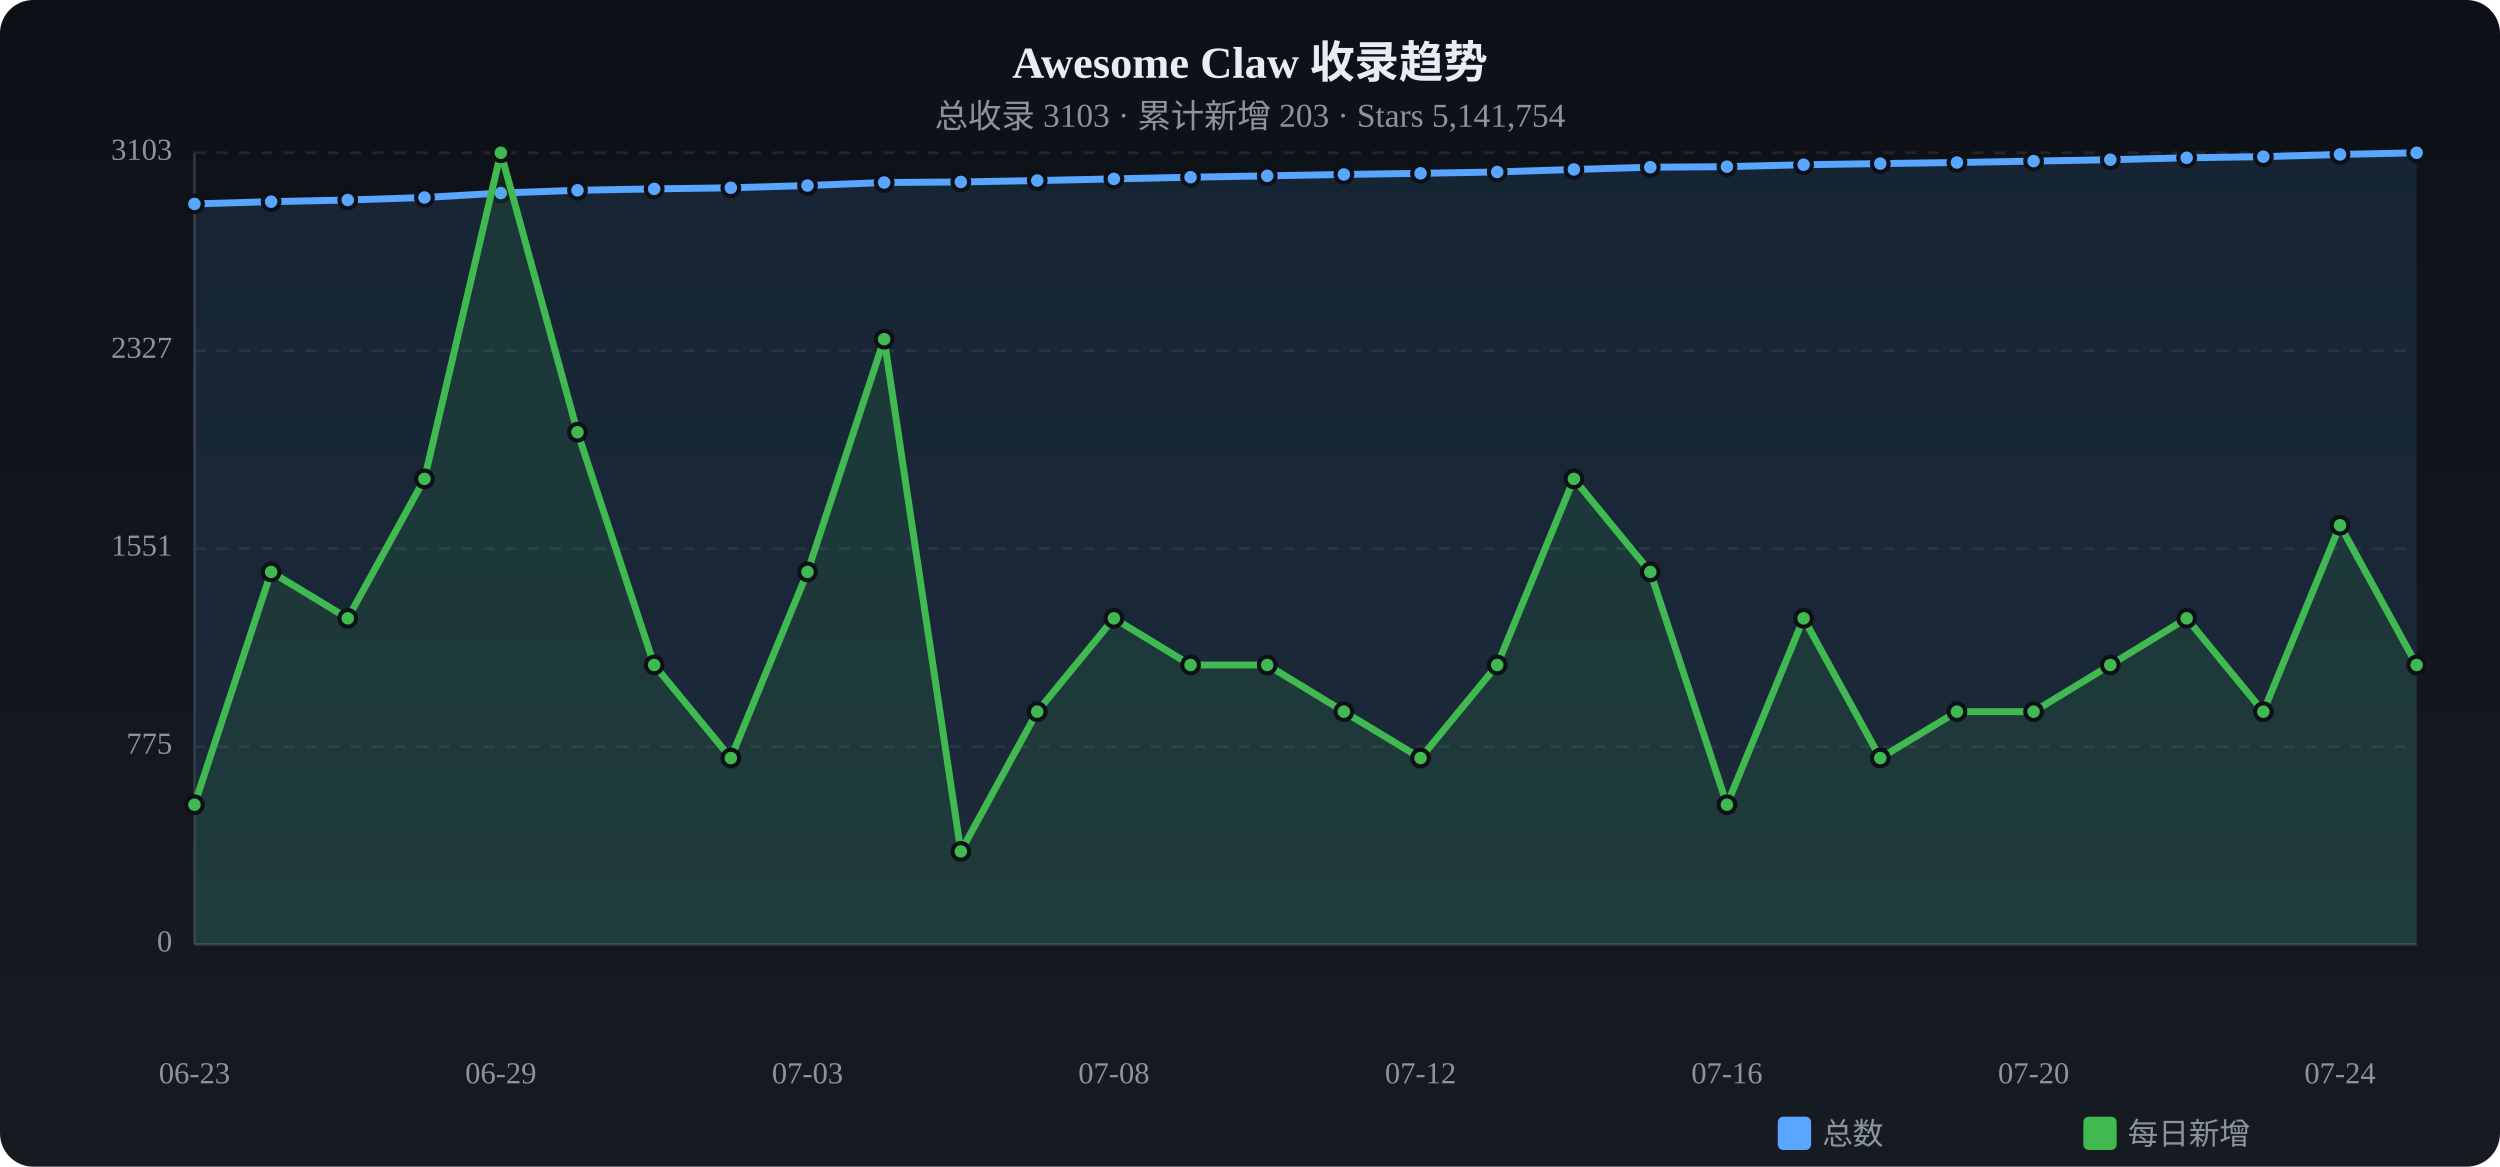
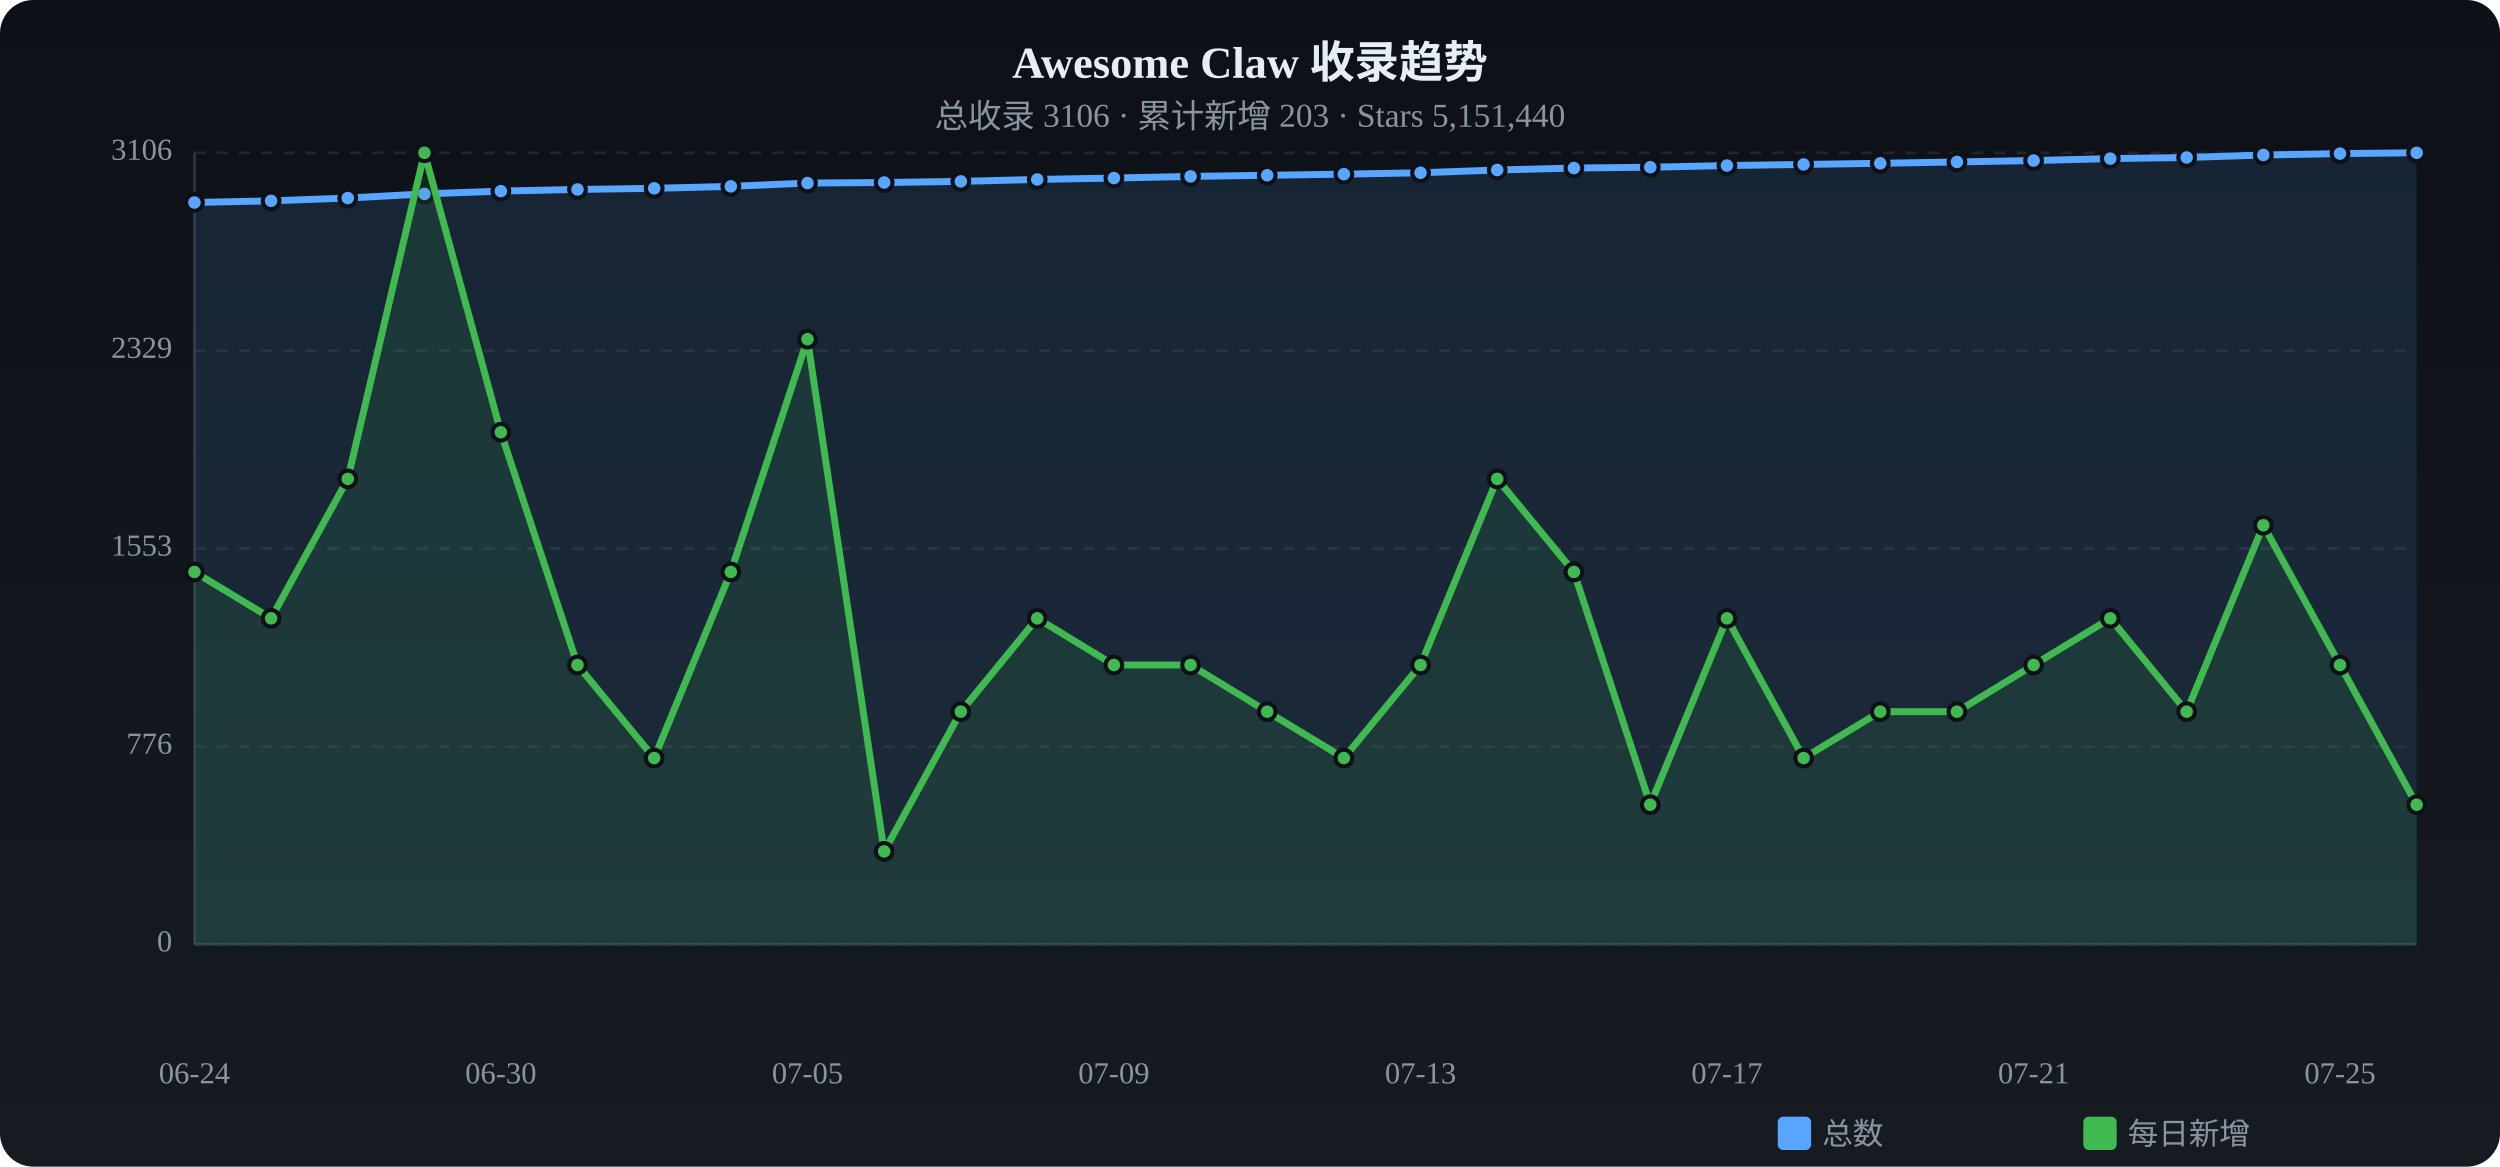
<svg xmlns="http://www.w3.org/2000/svg" viewBox="0 0 900 420" width="900" height="420">
  <defs>
    <linearGradient id="tbg" x1="0%" y1="0%" x2="0%" y2="100%">
      <stop offset="0%" stop-color="#0d1117" />
      <stop offset="100%" stop-color="#161b22" />
    </linearGradient>
  </defs>
  <rect width="900" height="420" rx="12" fill="url(#tbg)" />
  <text x="450.0" y="28" text-anchor="middle" fill="#e6edf3" font-size="16" font-weight="bold">Awesome Claw 收录趋势</text>
-   <text x="450.0" y="46" text-anchor="middle" fill="#8b949e" font-size="12">总收录 3103 · 累计新增 203 · Stars 5,141,754</text>
+   <text x="450.0" y="46" text-anchor="middle" fill="#8b949e" font-size="12">总收录 3106 · 累计新增 203 · Stars 5,151,440</text>
  <text x="62" y="340.0" text-anchor="end" fill="#8b949e" font-size="11" dominant-baseline="middle">0</text>
  <line x1="70" y1="340.0" x2="870" y2="340.0" stroke="#21262d" stroke-dasharray="4 4" />
-   <text x="62" y="268.8" text-anchor="end" fill="#8b949e" font-size="11" dominant-baseline="middle">775</text>
+   <text x="62" y="268.8" text-anchor="end" fill="#8b949e" font-size="11" dominant-baseline="middle">776</text>
  <line x1="70" y1="268.8" x2="870" y2="268.8" stroke="#21262d" stroke-dasharray="4 4" />
-   <text x="62" y="197.5" text-anchor="end" fill="#8b949e" font-size="11" dominant-baseline="middle">1551</text>
+   <text x="62" y="197.5" text-anchor="end" fill="#8b949e" font-size="11" dominant-baseline="middle">1553</text>
  <line x1="70" y1="197.5" x2="870" y2="197.5" stroke="#21262d" stroke-dasharray="4 4" />
-   <text x="62" y="126.3" text-anchor="end" fill="#8b949e" font-size="11" dominant-baseline="middle">2327</text>
+   <text x="62" y="126.3" text-anchor="end" fill="#8b949e" font-size="11" dominant-baseline="middle">2329</text>
  <line x1="70" y1="126.3" x2="870" y2="126.3" stroke="#21262d" stroke-dasharray="4 4" />
-   <text x="62" y="55.0" text-anchor="end" fill="#8b949e" font-size="11" dominant-baseline="middle">3103</text>
+   <text x="62" y="55.0" text-anchor="end" fill="#8b949e" font-size="11" dominant-baseline="middle">3106</text>
  <line x1="70" y1="55.0" x2="870" y2="55.0" stroke="#21262d" stroke-dasharray="4 4" />
  <line x1="70" y1="55" x2="70" y2="340" stroke="#30363d" />
  <line x1="70" y1="340" x2="870" y2="340" stroke="#30363d" />
-   <path d="M70.0,73.4 L97.6,72.6 L125.2,72.0 L152.8,71.1 L180.3,69.5 L207.9,68.5 L235.5,68.0 L263.1,67.6 L290.7,66.8 L318.3,65.7 L345.9,65.5 L373.4,65.0 L401.0,64.4 L428.6,63.8 L456.2,63.3 L483.8,62.8 L511.4,62.4 L539.0,61.9 L566.6,61.0 L594.1,60.2 L621.7,60.0 L649.3,59.3 L676.9,58.9 L704.5,58.5 L732.1,58.0 L759.7,57.5 L787.2,56.8 L814.8,56.4 L842.4,55.6 L870.0,55.0 L870.0,340 L70.0,340 Z" fill="#58a6ff" opacity="0.12" />
-   <polyline points="70.0,73.4 97.6,72.6 125.2,72.0 152.8,71.1 180.3,69.5 207.9,68.5 235.5,68.0 263.1,67.6 290.7,66.8 318.3,65.7 345.9,65.5 373.4,65.0 401.0,64.4 428.6,63.8 456.2,63.3 483.8,62.8 511.4,62.4 539.0,61.9 566.6,61.0 594.1,60.2 621.7,60.0 649.3,59.3 676.9,58.9 704.5,58.5 732.1,58.0 759.7,57.5 787.2,56.8 814.8,56.4 842.4,55.6 870.0,55.0" fill="none" stroke="#58a6ff" stroke-width="2.5" stroke-linecap="round" stroke-linejoin="round" />
-   <circle cx="70.0" cy="73.4" r="3" fill="#58a6ff" stroke="#0d1117" stroke-width="1.5" />
-   <circle cx="97.6" cy="72.6" r="3" fill="#58a6ff" stroke="#0d1117" stroke-width="1.5" />
-   <circle cx="125.2" cy="72.0" r="3" fill="#58a6ff" stroke="#0d1117" stroke-width="1.5" />
-   <circle cx="152.8" cy="71.1" r="3" fill="#58a6ff" stroke="#0d1117" stroke-width="1.5" />
-   <circle cx="180.3" cy="69.5" r="3" fill="#58a6ff" stroke="#0d1117" stroke-width="1.5" />
-   <circle cx="207.9" cy="68.5" r="3" fill="#58a6ff" stroke="#0d1117" stroke-width="1.5" />
-   <circle cx="235.5" cy="68.0" r="3" fill="#58a6ff" stroke="#0d1117" stroke-width="1.5" />
-   <circle cx="263.1" cy="67.6" r="3" fill="#58a6ff" stroke="#0d1117" stroke-width="1.5" />
-   <circle cx="290.7" cy="66.8" r="3" fill="#58a6ff" stroke="#0d1117" stroke-width="1.5" />
+   <path d="M70.0,72.9 L97.6,72.3 L125.2,71.3 L152.8,69.8 L180.3,68.8 L207.9,68.2 L235.5,67.8 L263.1,67.1 L290.7,65.9 L318.3,65.7 L345.9,65.3 L373.4,64.6 L401.0,64.1 L428.6,63.5 L456.2,63.1 L483.8,62.7 L511.4,62.2 L539.0,61.2 L566.6,60.5 L594.1,60.2 L621.7,59.6 L649.3,59.2 L676.9,58.8 L704.5,58.3 L732.1,57.8 L759.7,57.1 L787.2,56.7 L814.8,55.8 L842.4,55.3 L870.0,55.0 L870.0,340 L70.0,340 Z" fill="#58a6ff" opacity="0.12" />
+   <polyline points="70.0,72.9 97.6,72.3 125.2,71.3 152.8,69.8 180.3,68.8 207.9,68.2 235.5,67.8 263.1,67.1 290.7,65.9 318.3,65.7 345.9,65.3 373.4,64.6 401.0,64.1 428.6,63.5 456.2,63.1 483.8,62.7 511.4,62.2 539.0,61.2 566.6,60.5 594.1,60.2 621.7,59.6 649.3,59.2 676.9,58.8 704.5,58.3 732.1,57.8 759.7,57.1 787.2,56.7 814.8,55.8 842.4,55.3 870.0,55.0" fill="none" stroke="#58a6ff" stroke-width="2.5" stroke-linecap="round" stroke-linejoin="round" />
+   <circle cx="70.0" cy="72.9" r="3" fill="#58a6ff" stroke="#0d1117" stroke-width="1.5" />
+   <circle cx="97.6" cy="72.3" r="3" fill="#58a6ff" stroke="#0d1117" stroke-width="1.5" />
+   <circle cx="125.2" cy="71.3" r="3" fill="#58a6ff" stroke="#0d1117" stroke-width="1.5" />
+   <circle cx="152.8" cy="69.8" r="3" fill="#58a6ff" stroke="#0d1117" stroke-width="1.5" />
+   <circle cx="180.3" cy="68.8" r="3" fill="#58a6ff" stroke="#0d1117" stroke-width="1.5" />
+   <circle cx="207.9" cy="68.2" r="3" fill="#58a6ff" stroke="#0d1117" stroke-width="1.5" />
+   <circle cx="235.5" cy="67.8" r="3" fill="#58a6ff" stroke="#0d1117" stroke-width="1.5" />
+   <circle cx="263.1" cy="67.1" r="3" fill="#58a6ff" stroke="#0d1117" stroke-width="1.5" />
+   <circle cx="290.7" cy="65.9" r="3" fill="#58a6ff" stroke="#0d1117" stroke-width="1.5" />
  <circle cx="318.3" cy="65.7" r="3" fill="#58a6ff" stroke="#0d1117" stroke-width="1.5" />
-   <circle cx="345.9" cy="65.5" r="3" fill="#58a6ff" stroke="#0d1117" stroke-width="1.5" />
-   <circle cx="373.4" cy="65.0" r="3" fill="#58a6ff" stroke="#0d1117" stroke-width="1.5" />
-   <circle cx="401.0" cy="64.4" r="3" fill="#58a6ff" stroke="#0d1117" stroke-width="1.5" />
-   <circle cx="428.6" cy="63.8" r="3" fill="#58a6ff" stroke="#0d1117" stroke-width="1.5" />
-   <circle cx="456.2" cy="63.3" r="3" fill="#58a6ff" stroke="#0d1117" stroke-width="1.5" />
-   <circle cx="483.8" cy="62.8" r="3" fill="#58a6ff" stroke="#0d1117" stroke-width="1.5" />
-   <circle cx="511.4" cy="62.4" r="3" fill="#58a6ff" stroke="#0d1117" stroke-width="1.5" />
-   <circle cx="539.0" cy="61.9" r="3" fill="#58a6ff" stroke="#0d1117" stroke-width="1.5" />
-   <circle cx="566.6" cy="61.0" r="3" fill="#58a6ff" stroke="#0d1117" stroke-width="1.5" />
+   <circle cx="345.9" cy="65.3" r="3" fill="#58a6ff" stroke="#0d1117" stroke-width="1.5" />
+   <circle cx="373.4" cy="64.6" r="3" fill="#58a6ff" stroke="#0d1117" stroke-width="1.5" />
+   <circle cx="401.0" cy="64.1" r="3" fill="#58a6ff" stroke="#0d1117" stroke-width="1.5" />
+   <circle cx="428.6" cy="63.5" r="3" fill="#58a6ff" stroke="#0d1117" stroke-width="1.5" />
+   <circle cx="456.2" cy="63.1" r="3" fill="#58a6ff" stroke="#0d1117" stroke-width="1.5" />
+   <circle cx="483.8" cy="62.7" r="3" fill="#58a6ff" stroke="#0d1117" stroke-width="1.5" />
+   <circle cx="511.4" cy="62.2" r="3" fill="#58a6ff" stroke="#0d1117" stroke-width="1.5" />
+   <circle cx="539.0" cy="61.2" r="3" fill="#58a6ff" stroke="#0d1117" stroke-width="1.5" />
+   <circle cx="566.6" cy="60.5" r="3" fill="#58a6ff" stroke="#0d1117" stroke-width="1.5" />
  <circle cx="594.1" cy="60.2" r="3" fill="#58a6ff" stroke="#0d1117" stroke-width="1.5" />
-   <circle cx="621.7" cy="60.0" r="3" fill="#58a6ff" stroke="#0d1117" stroke-width="1.5" />
-   <circle cx="649.3" cy="59.3" r="3" fill="#58a6ff" stroke="#0d1117" stroke-width="1.5" />
-   <circle cx="676.9" cy="58.9" r="3" fill="#58a6ff" stroke="#0d1117" stroke-width="1.5" />
-   <circle cx="704.5" cy="58.5" r="3" fill="#58a6ff" stroke="#0d1117" stroke-width="1.5" />
-   <circle cx="732.1" cy="58.0" r="3" fill="#58a6ff" stroke="#0d1117" stroke-width="1.5" />
-   <circle cx="759.7" cy="57.5" r="3" fill="#58a6ff" stroke="#0d1117" stroke-width="1.5" />
-   <circle cx="787.2" cy="56.8" r="3" fill="#58a6ff" stroke="#0d1117" stroke-width="1.5" />
-   <circle cx="814.8" cy="56.4" r="3" fill="#58a6ff" stroke="#0d1117" stroke-width="1.5" />
-   <circle cx="842.4" cy="55.6" r="3" fill="#58a6ff" stroke="#0d1117" stroke-width="1.5" />
+   <circle cx="621.7" cy="59.6" r="3" fill="#58a6ff" stroke="#0d1117" stroke-width="1.5" />
+   <circle cx="649.3" cy="59.2" r="3" fill="#58a6ff" stroke="#0d1117" stroke-width="1.5" />
+   <circle cx="676.9" cy="58.8" r="3" fill="#58a6ff" stroke="#0d1117" stroke-width="1.5" />
+   <circle cx="704.5" cy="58.3" r="3" fill="#58a6ff" stroke="#0d1117" stroke-width="1.5" />
+   <circle cx="732.1" cy="57.8" r="3" fill="#58a6ff" stroke="#0d1117" stroke-width="1.5" />
+   <circle cx="759.7" cy="57.1" r="3" fill="#58a6ff" stroke="#0d1117" stroke-width="1.5" />
+   <circle cx="787.2" cy="56.7" r="3" fill="#58a6ff" stroke="#0d1117" stroke-width="1.5" />
+   <circle cx="814.8" cy="55.8" r="3" fill="#58a6ff" stroke="#0d1117" stroke-width="1.5" />
+   <circle cx="842.4" cy="55.3" r="3" fill="#58a6ff" stroke="#0d1117" stroke-width="1.5" />
  <circle cx="870.0" cy="55.0" r="3" fill="#58a6ff" stroke="#0d1117" stroke-width="1.5" />
-   <path d="M70.0,289.7 L97.6,205.9 L125.2,222.6 L152.8,172.4 L180.3,55.0 L207.9,155.6 L235.5,239.4 L263.1,272.9 L290.7,205.9 L318.3,122.1 L345.9,306.5 L373.4,256.2 L401.0,222.6 L428.6,239.4 L456.2,239.4 L483.8,256.2 L511.4,272.9 L539.0,239.4 L566.6,172.4 L594.1,205.9 L621.7,289.7 L649.3,222.6 L676.9,272.9 L704.5,256.2 L732.1,256.2 L759.7,239.4 L787.2,222.6 L814.8,256.2 L842.4,189.1 L870.0,239.4 L870.0,340 L70.0,340 Z" fill="#3fb950" opacity="0.12" />
-   <polyline points="70.0,289.7 97.6,205.9 125.2,222.6 152.8,172.4 180.3,55.0 207.9,155.6 235.5,239.4 263.1,272.9 290.7,205.9 318.3,122.1 345.9,306.5 373.4,256.2 401.0,222.6 428.6,239.4 456.2,239.4 483.8,256.2 511.4,272.9 539.0,239.4 566.6,172.4 594.1,205.9 621.7,289.7 649.3,222.6 676.9,272.9 704.5,256.2 732.1,256.2 759.7,239.4 787.2,222.6 814.8,256.2 842.4,189.1 870.0,239.4" fill="none" stroke="#3fb950" stroke-width="2.5" stroke-linecap="round" stroke-linejoin="round" />
-   <circle cx="70.0" cy="289.7" r="3" fill="#3fb950" stroke="#0d1117" stroke-width="1.5" />
-   <circle cx="97.6" cy="205.9" r="3" fill="#3fb950" stroke="#0d1117" stroke-width="1.5" />
-   <circle cx="125.2" cy="222.6" r="3" fill="#3fb950" stroke="#0d1117" stroke-width="1.5" />
-   <circle cx="152.8" cy="172.4" r="3" fill="#3fb950" stroke="#0d1117" stroke-width="1.5" />
-   <circle cx="180.3" cy="55.0" r="3" fill="#3fb950" stroke="#0d1117" stroke-width="1.5" />
-   <circle cx="207.9" cy="155.6" r="3" fill="#3fb950" stroke="#0d1117" stroke-width="1.5" />
-   <circle cx="235.5" cy="239.4" r="3" fill="#3fb950" stroke="#0d1117" stroke-width="1.5" />
-   <circle cx="263.1" cy="272.9" r="3" fill="#3fb950" stroke="#0d1117" stroke-width="1.5" />
-   <circle cx="290.7" cy="205.9" r="3" fill="#3fb950" stroke="#0d1117" stroke-width="1.5" />
-   <circle cx="318.3" cy="122.1" r="3" fill="#3fb950" stroke="#0d1117" stroke-width="1.5" />
-   <circle cx="345.9" cy="306.5" r="3" fill="#3fb950" stroke="#0d1117" stroke-width="1.5" />
-   <circle cx="373.4" cy="256.2" r="3" fill="#3fb950" stroke="#0d1117" stroke-width="1.5" />
-   <circle cx="401.0" cy="222.6" r="3" fill="#3fb950" stroke="#0d1117" stroke-width="1.5" />
+   <path d="M70.0,205.9 L97.6,222.6 L125.2,172.4 L152.8,55.0 L180.3,155.6 L207.9,239.4 L235.5,272.9 L263.1,205.9 L290.7,122.1 L318.3,306.5 L345.9,256.2 L373.4,222.6 L401.0,239.4 L428.6,239.4 L456.2,256.2 L483.8,272.9 L511.4,239.4 L539.0,172.4 L566.6,205.9 L594.1,289.7 L621.7,222.6 L649.3,272.9 L676.9,256.2 L704.5,256.2 L732.1,239.4 L759.7,222.6 L787.2,256.2 L814.8,189.1 L842.4,239.4 L870.0,289.7 L870.0,340 L70.0,340 Z" fill="#3fb950" opacity="0.12" />
+   <polyline points="70.0,205.9 97.6,222.6 125.2,172.4 152.8,55.0 180.3,155.6 207.9,239.4 235.5,272.9 263.1,205.9 290.7,122.1 318.3,306.5 345.9,256.2 373.4,222.6 401.0,239.4 428.6,239.4 456.2,256.2 483.8,272.9 511.4,239.4 539.0,172.4 566.6,205.9 594.1,289.7 621.7,222.6 649.3,272.9 676.9,256.2 704.5,256.2 732.1,239.4 759.7,222.6 787.2,256.2 814.8,189.1 842.4,239.4 870.0,289.7" fill="none" stroke="#3fb950" stroke-width="2.5" stroke-linecap="round" stroke-linejoin="round" />
+   <circle cx="70.0" cy="205.9" r="3" fill="#3fb950" stroke="#0d1117" stroke-width="1.5" />
+   <circle cx="97.6" cy="222.6" r="3" fill="#3fb950" stroke="#0d1117" stroke-width="1.5" />
+   <circle cx="125.2" cy="172.4" r="3" fill="#3fb950" stroke="#0d1117" stroke-width="1.5" />
+   <circle cx="152.8" cy="55.0" r="3" fill="#3fb950" stroke="#0d1117" stroke-width="1.5" />
+   <circle cx="180.3" cy="155.6" r="3" fill="#3fb950" stroke="#0d1117" stroke-width="1.5" />
+   <circle cx="207.9" cy="239.4" r="3" fill="#3fb950" stroke="#0d1117" stroke-width="1.5" />
+   <circle cx="235.5" cy="272.9" r="3" fill="#3fb950" stroke="#0d1117" stroke-width="1.5" />
+   <circle cx="263.1" cy="205.9" r="3" fill="#3fb950" stroke="#0d1117" stroke-width="1.5" />
+   <circle cx="290.7" cy="122.1" r="3" fill="#3fb950" stroke="#0d1117" stroke-width="1.5" />
+   <circle cx="318.3" cy="306.5" r="3" fill="#3fb950" stroke="#0d1117" stroke-width="1.5" />
+   <circle cx="345.9" cy="256.2" r="3" fill="#3fb950" stroke="#0d1117" stroke-width="1.5" />
+   <circle cx="373.4" cy="222.6" r="3" fill="#3fb950" stroke="#0d1117" stroke-width="1.5" />
+   <circle cx="401.0" cy="239.4" r="3" fill="#3fb950" stroke="#0d1117" stroke-width="1.5" />
  <circle cx="428.6" cy="239.4" r="3" fill="#3fb950" stroke="#0d1117" stroke-width="1.5" />
-   <circle cx="456.2" cy="239.4" r="3" fill="#3fb950" stroke="#0d1117" stroke-width="1.5" />
-   <circle cx="483.8" cy="256.2" r="3" fill="#3fb950" stroke="#0d1117" stroke-width="1.5" />
-   <circle cx="511.4" cy="272.9" r="3" fill="#3fb950" stroke="#0d1117" stroke-width="1.5" />
-   <circle cx="539.0" cy="239.4" r="3" fill="#3fb950" stroke="#0d1117" stroke-width="1.5" />
-   <circle cx="566.6" cy="172.4" r="3" fill="#3fb950" stroke="#0d1117" stroke-width="1.5" />
-   <circle cx="594.1" cy="205.9" r="3" fill="#3fb950" stroke="#0d1117" stroke-width="1.5" />
-   <circle cx="621.7" cy="289.7" r="3" fill="#3fb950" stroke="#0d1117" stroke-width="1.5" />
-   <circle cx="649.3" cy="222.6" r="3" fill="#3fb950" stroke="#0d1117" stroke-width="1.5" />
-   <circle cx="676.9" cy="272.9" r="3" fill="#3fb950" stroke="#0d1117" stroke-width="1.5" />
+   <circle cx="456.2" cy="256.2" r="3" fill="#3fb950" stroke="#0d1117" stroke-width="1.5" />
+   <circle cx="483.8" cy="272.9" r="3" fill="#3fb950" stroke="#0d1117" stroke-width="1.5" />
+   <circle cx="511.4" cy="239.4" r="3" fill="#3fb950" stroke="#0d1117" stroke-width="1.5" />
+   <circle cx="539.0" cy="172.4" r="3" fill="#3fb950" stroke="#0d1117" stroke-width="1.5" />
+   <circle cx="566.6" cy="205.9" r="3" fill="#3fb950" stroke="#0d1117" stroke-width="1.5" />
+   <circle cx="594.1" cy="289.7" r="3" fill="#3fb950" stroke="#0d1117" stroke-width="1.5" />
+   <circle cx="621.7" cy="222.6" r="3" fill="#3fb950" stroke="#0d1117" stroke-width="1.5" />
+   <circle cx="649.3" cy="272.9" r="3" fill="#3fb950" stroke="#0d1117" stroke-width="1.5" />
+   <circle cx="676.9" cy="256.2" r="3" fill="#3fb950" stroke="#0d1117" stroke-width="1.5" />
  <circle cx="704.5" cy="256.2" r="3" fill="#3fb950" stroke="#0d1117" stroke-width="1.5" />
-   <circle cx="732.1" cy="256.2" r="3" fill="#3fb950" stroke="#0d1117" stroke-width="1.5" />
-   <circle cx="759.7" cy="239.4" r="3" fill="#3fb950" stroke="#0d1117" stroke-width="1.5" />
-   <circle cx="787.2" cy="222.6" r="3" fill="#3fb950" stroke="#0d1117" stroke-width="1.5" />
-   <circle cx="814.8" cy="256.2" r="3" fill="#3fb950" stroke="#0d1117" stroke-width="1.5" />
-   <circle cx="842.4" cy="189.1" r="3" fill="#3fb950" stroke="#0d1117" stroke-width="1.5" />
-   <circle cx="870.0" cy="239.4" r="3" fill="#3fb950" stroke="#0d1117" stroke-width="1.5" />
-   <text x="70.0" y="390" text-anchor="middle" fill="#8b949e" font-size="11">06-23</text>
-   <text x="180.3" y="390" text-anchor="middle" fill="#8b949e" font-size="11">06-29</text>
-   <text x="290.7" y="390" text-anchor="middle" fill="#8b949e" font-size="11">07-03</text>
-   <text x="401.0" y="390" text-anchor="middle" fill="#8b949e" font-size="11">07-08</text>
-   <text x="511.4" y="390" text-anchor="middle" fill="#8b949e" font-size="11">07-12</text>
-   <text x="621.7" y="390" text-anchor="middle" fill="#8b949e" font-size="11">07-16</text>
-   <text x="732.1" y="390" text-anchor="middle" fill="#8b949e" font-size="11">07-20</text>
-   <text x="842.4" y="390" text-anchor="middle" fill="#8b949e" font-size="11">07-24</text>
+   <circle cx="732.1" cy="239.4" r="3" fill="#3fb950" stroke="#0d1117" stroke-width="1.5" />
+   <circle cx="759.7" cy="222.6" r="3" fill="#3fb950" stroke="#0d1117" stroke-width="1.5" />
+   <circle cx="787.2" cy="256.2" r="3" fill="#3fb950" stroke="#0d1117" stroke-width="1.5" />
+   <circle cx="814.8" cy="189.1" r="3" fill="#3fb950" stroke="#0d1117" stroke-width="1.5" />
+   <circle cx="842.4" cy="239.4" r="3" fill="#3fb950" stroke="#0d1117" stroke-width="1.5" />
+   <circle cx="870.0" cy="289.7" r="3" fill="#3fb950" stroke="#0d1117" stroke-width="1.5" />
+   <text x="70.0" y="390" text-anchor="middle" fill="#8b949e" font-size="11">06-24</text>
+   <text x="180.3" y="390" text-anchor="middle" fill="#8b949e" font-size="11">06-30</text>
+   <text x="290.7" y="390" text-anchor="middle" fill="#8b949e" font-size="11">07-05</text>
+   <text x="401.0" y="390" text-anchor="middle" fill="#8b949e" font-size="11">07-09</text>
+   <text x="511.4" y="390" text-anchor="middle" fill="#8b949e" font-size="11">07-13</text>
+   <text x="621.7" y="390" text-anchor="middle" fill="#8b949e" font-size="11">07-17</text>
+   <text x="732.1" y="390" text-anchor="middle" fill="#8b949e" font-size="11">07-21</text>
+   <text x="842.4" y="390" text-anchor="middle" fill="#8b949e" font-size="11">07-25</text>
  <rect x="640" y="402" width="12" height="12" rx="2" fill="#58a6ff" />
  <text x="656" y="412" fill="#8b949e" font-size="11">总数</text>
  <rect x="750" y="402" width="12" height="12" rx="2" fill="#3fb950" />
  <text x="766" y="412" fill="#8b949e" font-size="11">每日新增</text>
</svg>
